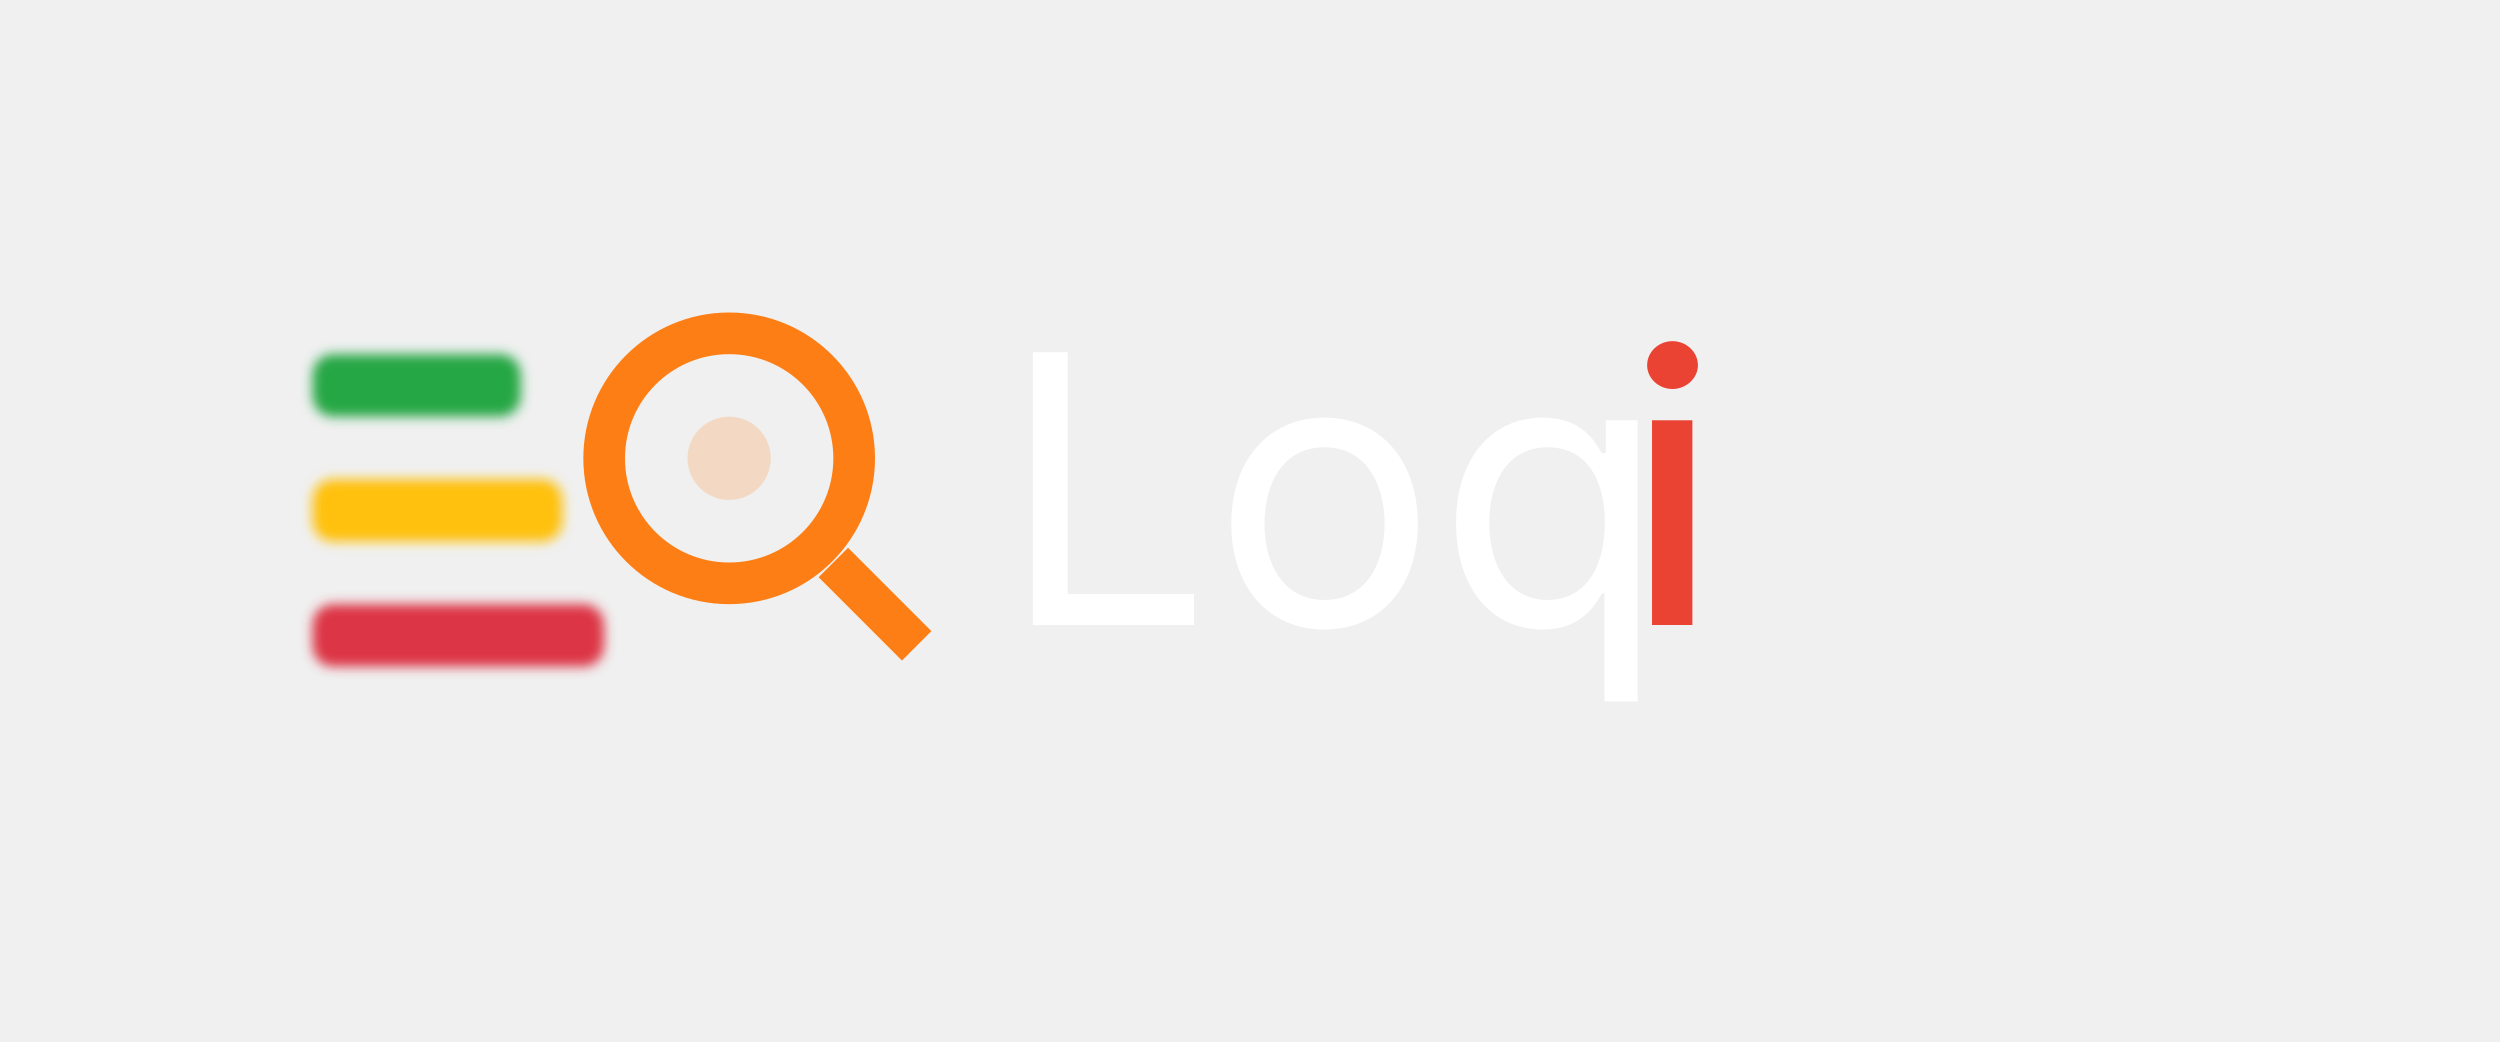
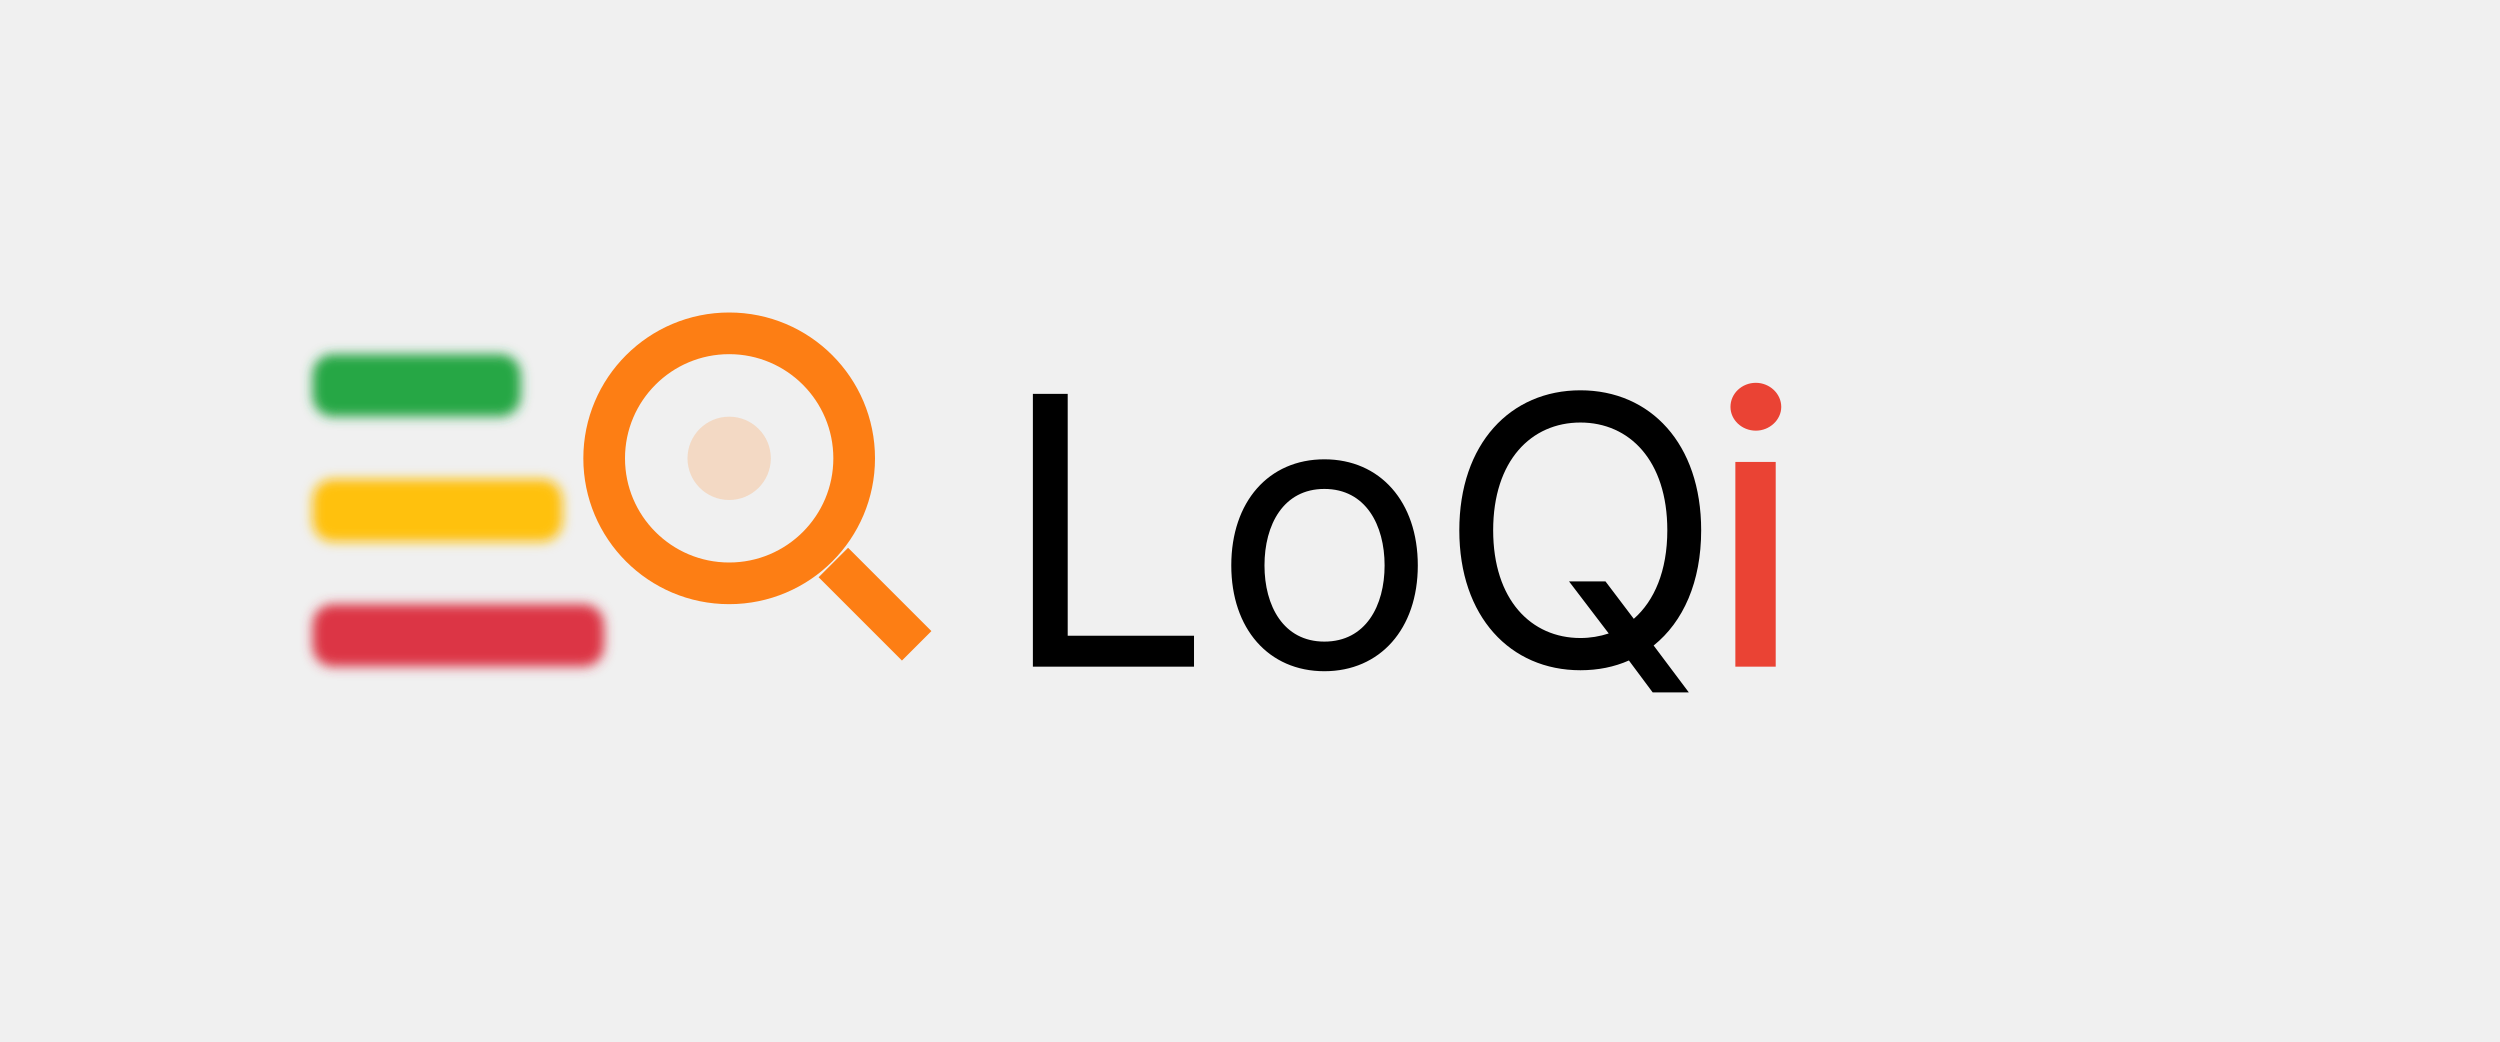
<svg xmlns="http://www.w3.org/2000/svg" width="1200" height="500" viewBox="0 0 120 50">
  <defs>
    <filter id="a" x="-50%" y="-50%" width="200%" height="200%">
      <feGaussianBlur in="SourceGraphic" stdDeviation=".27" />
    </filter>
  </defs>
  <rect x="15" y="17" width="10" height="3" fill="#28a745" rx="1" filter="url(#a)" />
  <rect x="15" y="23" width="12" height="3" fill="#ffc107" rx="1" filter="url(#a)" />
  <rect x="15" y="29" width="14" height="3" fill="#dc3545" rx="1" filter="url(#a)" />
  <circle cx="35" cy="22" r="6" fill="none" stroke="#fd7e14" stroke-width="2" />
  <circle cx="35" cy="22" r="2" fill="#fd7e14" opacity=".2" />
  <path stroke="#fd7e14" stroke-width="2" d="m40 27 4 4" />
-   <text x="48" y="30" font-family="Inter, sans-serif" font-size="18" font-weight="400" fill="#fff">
-         Loq
+   <text x="48" y="32" font-family="Inter, sans-serif" font-size="18" font-weight="400" fill="#000">
+         LoQ
    </text>
-   <text x="78" y="30" font-family="Inter, sans-serif" font-size="18" font-weight="500" fill="#ea4334">
+   <text x="82" y="32" font-family="Inter, sans-serif" font-size="18" font-weight="500" fill="#ea4334">
        i
    </text>
</svg>
